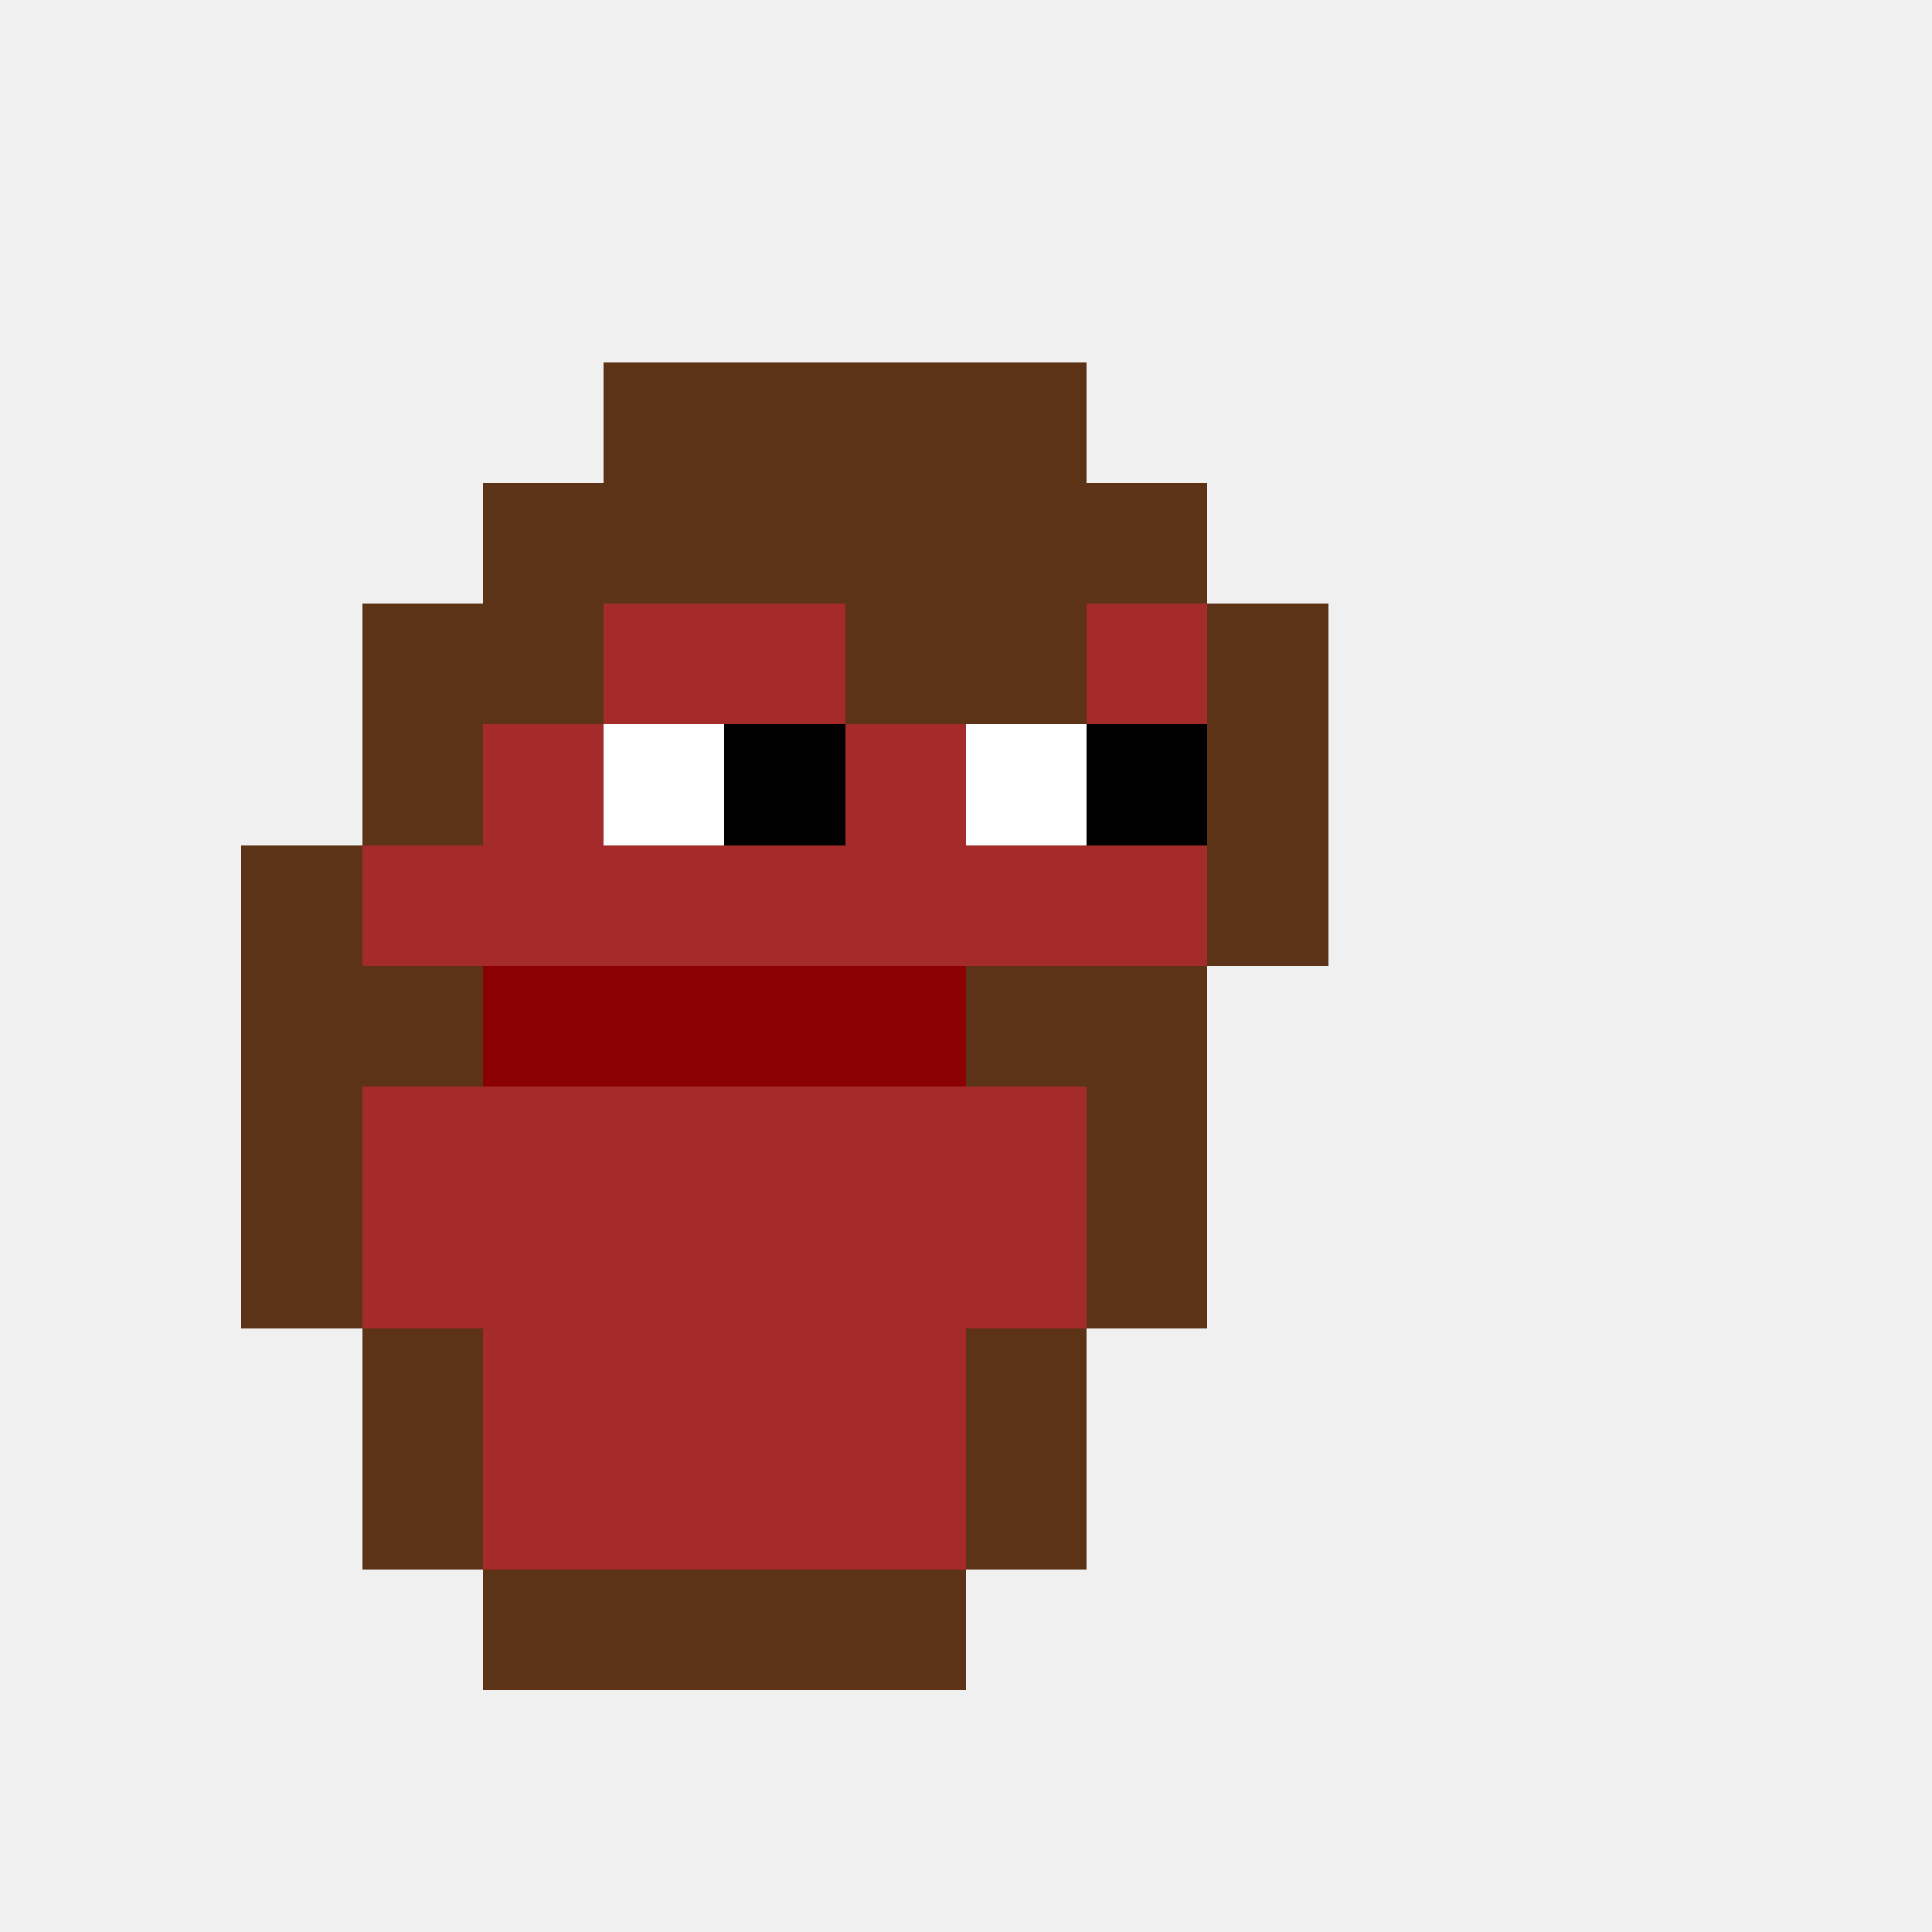
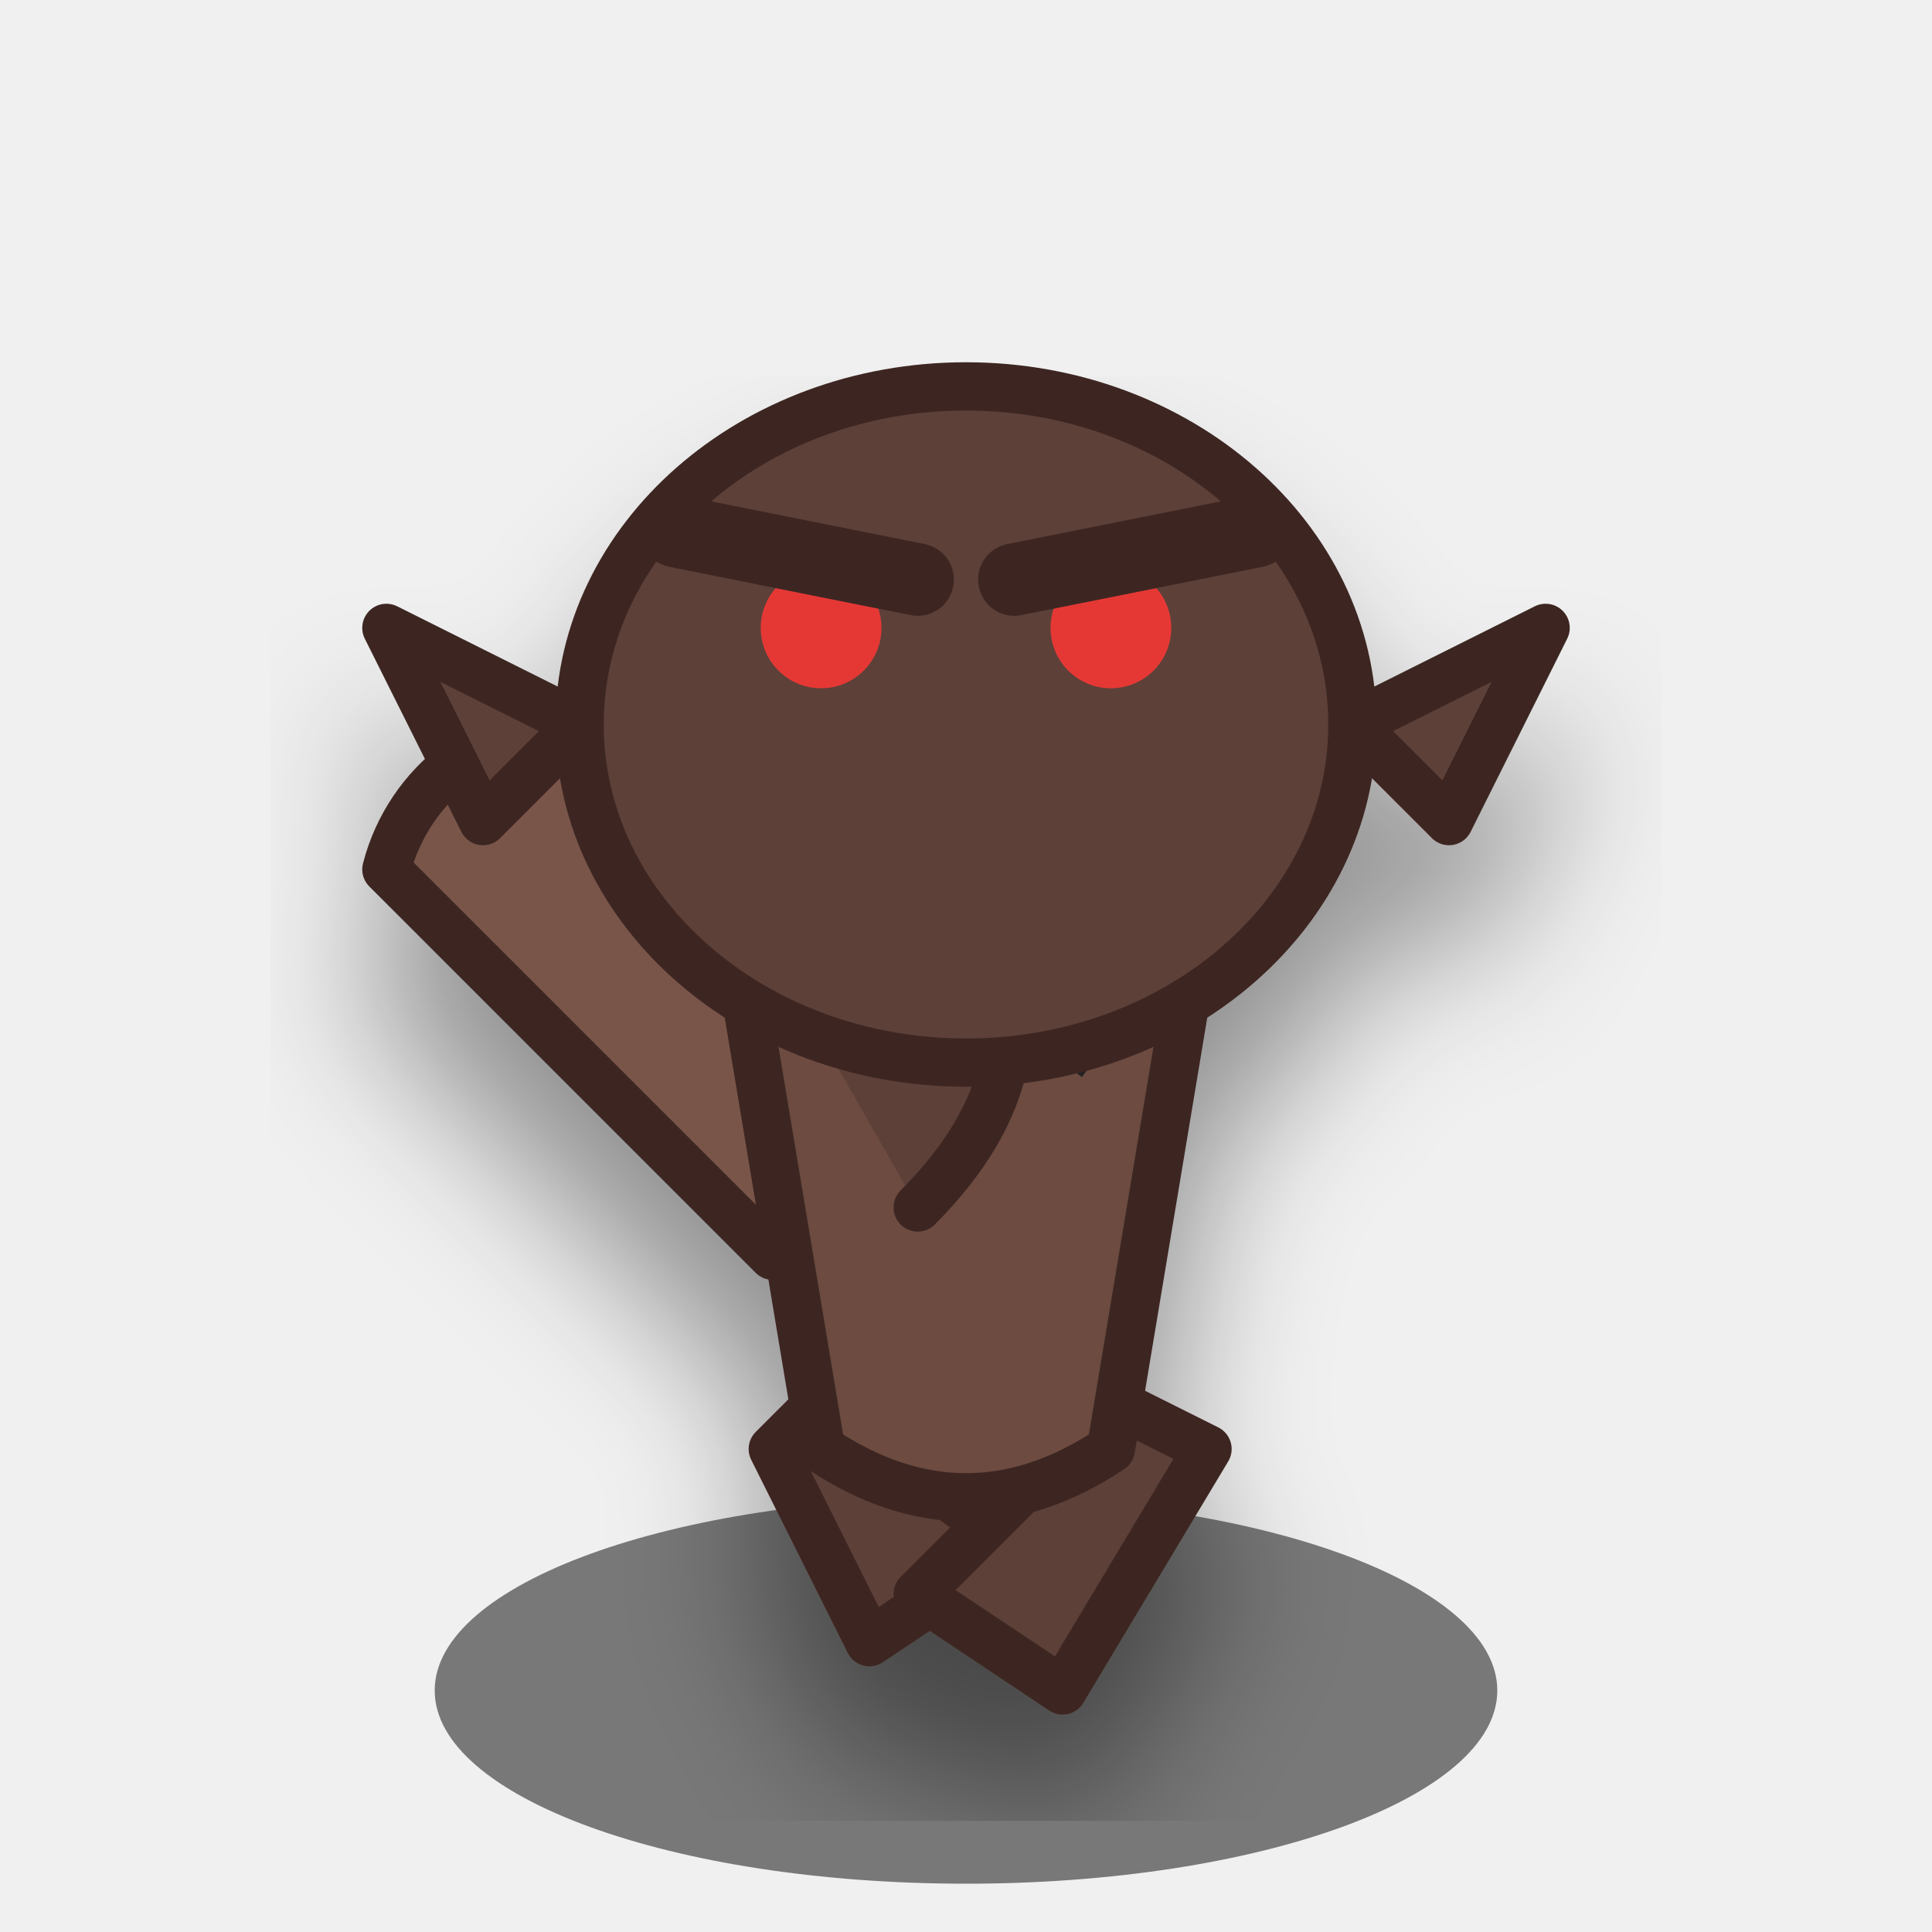
- <svg xmlns="http://www.w3.org/2000/svg" width="16" height="16" viewBox="0 0 16 16" shape-rendering="crispEdges">
-   <rect x="5" y="3" width="1" height="1" fill="#5C3317" />
-   <rect x="6" y="3" width="1" height="1" fill="#5C3317" />
-   <rect x="7" y="3" width="1" height="1" fill="#5C3317" />
-   <rect x="8" y="3" width="1" height="1" fill="#5C3317" />
-   <rect x="4" y="4" width="1" height="1" fill="#5C3317" />
-   <rect x="5" y="4" width="1" height="1" fill="#5C3317" />
-   <rect x="6" y="4" width="1" height="1" fill="#5C3317" />
-   <rect x="7" y="4" width="1" height="1" fill="#5C3317" />
-   <rect x="8" y="4" width="1" height="1" fill="#5C3317" />
-   <rect x="9" y="4" width="1" height="1" fill="#5C3317" />
-   <rect x="3" y="5" width="1" height="1" fill="#5C3317" />
-   <rect x="4" y="5" width="1" height="1" fill="#5C3317" />
-   <rect x="5" y="5" width="1" height="1" fill="#A52A2A" />
-   <rect x="6" y="5" width="1" height="1" fill="#A52A2A" />
-   <rect x="7" y="5" width="1" height="1" fill="#5C3317" />
-   <rect x="8" y="5" width="1" height="1" fill="#5C3317" />
-   <rect x="9" y="5" width="1" height="1" fill="#A52A2A" />
-   <rect x="10" y="5" width="1" height="1" fill="#5C3317" />
-   <rect x="3" y="6" width="1" height="1" fill="#5C3317" />
-   <rect x="4" y="6" width="1" height="1" fill="#A52A2A" />
-   <rect x="5" y="6" width="1" height="1" fill="#FFFFFF" />
-   <rect x="6" y="6" width="1" height="1" fill="#000000" />
-   <rect x="7" y="6" width="1" height="1" fill="#A52A2A" />
-   <rect x="8" y="6" width="1" height="1" fill="#FFFFFF" />
-   <rect x="9" y="6" width="1" height="1" fill="#000000" />
-   <rect x="10" y="6" width="1" height="1" fill="#5C3317" />
-   <rect x="2" y="7" width="1" height="1" fill="#5C3317" />
-   <rect x="3" y="7" width="1" height="1" fill="#A52A2A" />
-   <rect x="4" y="7" width="1" height="1" fill="#A52A2A" />
-   <rect x="5" y="7" width="1" height="1" fill="#A52A2A" />
-   <rect x="6" y="7" width="1" height="1" fill="#A52A2A" />
-   <rect x="7" y="7" width="1" height="1" fill="#A52A2A" />
-   <rect x="8" y="7" width="1" height="1" fill="#A52A2A" />
-   <rect x="9" y="7" width="1" height="1" fill="#A52A2A" />
-   <rect x="10" y="7" width="1" height="1" fill="#5C3317" />
-   <rect x="2" y="8" width="1" height="1" fill="#5C3317" />
-   <rect x="3" y="8" width="1" height="1" fill="#5C3317" />
-   <rect x="4" y="8" width="1" height="1" fill="#8B0000" />
-   <rect x="5" y="8" width="1" height="1" fill="#8B0000" />
-   <rect x="6" y="8" width="1" height="1" fill="#8B0000" />
-   <rect x="7" y="8" width="1" height="1" fill="#8B0000" />
-   <rect x="8" y="8" width="1" height="1" fill="#5C3317" />
-   <rect x="9" y="8" width="1" height="1" fill="#5C3317" />
-   <rect x="2" y="9" width="1" height="1" fill="#5C3317" />
-   <rect x="3" y="9" width="1" height="1" fill="#A52A2A" />
-   <rect x="4" y="9" width="1" height="1" fill="#A52A2A" />
-   <rect x="5" y="9" width="1" height="1" fill="#A52A2A" />
-   <rect x="6" y="9" width="1" height="1" fill="#A52A2A" />
-   <rect x="7" y="9" width="1" height="1" fill="#A52A2A" />
-   <rect x="8" y="9" width="1" height="1" fill="#A52A2A" />
-   <rect x="9" y="9" width="1" height="1" fill="#5C3317" />
-   <rect x="2" y="10" width="1" height="1" fill="#5C3317" />
-   <rect x="3" y="10" width="1" height="1" fill="#A52A2A" />
-   <rect x="4" y="10" width="1" height="1" fill="#A52A2A" />
-   <rect x="5" y="10" width="1" height="1" fill="#A52A2A" />
-   <rect x="6" y="10" width="1" height="1" fill="#A52A2A" />
-   <rect x="7" y="10" width="1" height="1" fill="#A52A2A" />
-   <rect x="8" y="10" width="1" height="1" fill="#A52A2A" />
-   <rect x="9" y="10" width="1" height="1" fill="#5C3317" />
-   <rect x="3" y="11" width="1" height="1" fill="#5C3317" />
-   <rect x="4" y="11" width="1" height="1" fill="#A52A2A" />
-   <rect x="5" y="11" width="1" height="1" fill="#A52A2A" />
-   <rect x="6" y="11" width="1" height="1" fill="#A52A2A" />
-   <rect x="7" y="11" width="1" height="1" fill="#A52A2A" />
-   <rect x="8" y="11" width="1" height="1" fill="#5C3317" />
-   <rect x="3" y="12" width="1" height="1" fill="#5C3317" />
-   <rect x="4" y="12" width="1" height="1" fill="#A52A2A" />
-   <rect x="5" y="12" width="1" height="1" fill="#A52A2A" />
-   <rect x="6" y="12" width="1" height="1" fill="#A52A2A" />
-   <rect x="7" y="12" width="1" height="1" fill="#A52A2A" />
-   <rect x="8" y="12" width="1" height="1" fill="#5C3317" />
-   <rect x="4" y="13" width="1" height="1" fill="#5C3317" />
-   <rect x="5" y="13" width="1" height="1" fill="#5C3317" />
-   <rect x="6" y="13" width="1" height="1" fill="#5C3317" />
-   <rect x="7" y="13" width="1" height="1" fill="#5C3317" />
+ <svg xmlns="http://www.w3.org/2000/svg" viewBox="0 0 80 80" width="80" height="80">
+   <defs>
+     <filter id="shadow">
+       <feDropShadow dx="0" dy="5" stdDeviation="3" flood-opacity="0.4" />
+     </filter>
+   </defs>
+   <ellipse cx="40" cy="70" rx="22" ry="8" fill="rgba(0,0,0,0.5)" />
+   <g filter="url(#shadow)">
+     <path d="M 48 36 C 38 40, 36 52, 44 54" fill="#5D4037" stroke="#3E2723" stroke-width="2" stroke-linecap="round" />
+     <path d="M 46 32 C 38 28, 30 34, 34 42" fill="#424242" stroke="#212121" stroke-width="2" />
+     <path d="M 40 46 L 24 30 A 8 8 0 0 0 16 36 L 32 52 Z" fill="#795548" stroke="#3E2723" stroke-width="2" stroke-linejoin="round" />
+     <path d="M 34 58 L 42 64 L 36 68 L 32 60 Z" fill="#5D4037" stroke="#3E2723" stroke-width="2" stroke-linejoin="round" />
+     <path d="M 46 58 L 38 66 L 44 70 L 50 60 Z" fill="#5D4037" stroke="#3E2723" stroke-width="2" stroke-linejoin="round" />
+     <path d="M 30 36 Q 40 44 50 36 L 46 60 Q 40 64 34 60 Z" fill="#6D4C41" stroke="#3E2723" stroke-width="2" stroke-linejoin="round" />
+     <path d="M 30 36 C 40 34, 46 42, 38 50" fill="#5D4037" stroke="#3E2723" stroke-width="2" stroke-linecap="round" />
+     <path d="M 32 32 C 42 28, 50 36, 44 44" fill="#424242" stroke="#212121" stroke-width="2" />
+     <g transform="translate(0, 4)">
+       <ellipse cx="40" cy="26" rx="16" ry="14" fill="#5D4037" stroke="#3E2723" stroke-width="2" />
+       <path d="M 24 26 L 16 22 L 20 30 Z" fill="#5D4037" stroke="#3E2723" stroke-width="2" stroke-linejoin="round" />
+       <path d="M 56 26 L 64 22 L 60 30 Z" fill="#5D4037" stroke="#3E2723" stroke-width="2" stroke-linejoin="round" />
+       <circle cx="34" cy="22" r="2.5" fill="#E53935" />
+       <circle cx="46" cy="22" r="2.5" fill="#E53935" />
+       <path d="M 28 18 L 38 20" stroke="#3E2723" stroke-width="3" stroke-linecap="round" />
+       <path d="M 52 18 L 42 20" stroke="#3E2723" stroke-width="3" stroke-linecap="round" />
+     </g>
+   </g>
</svg>
